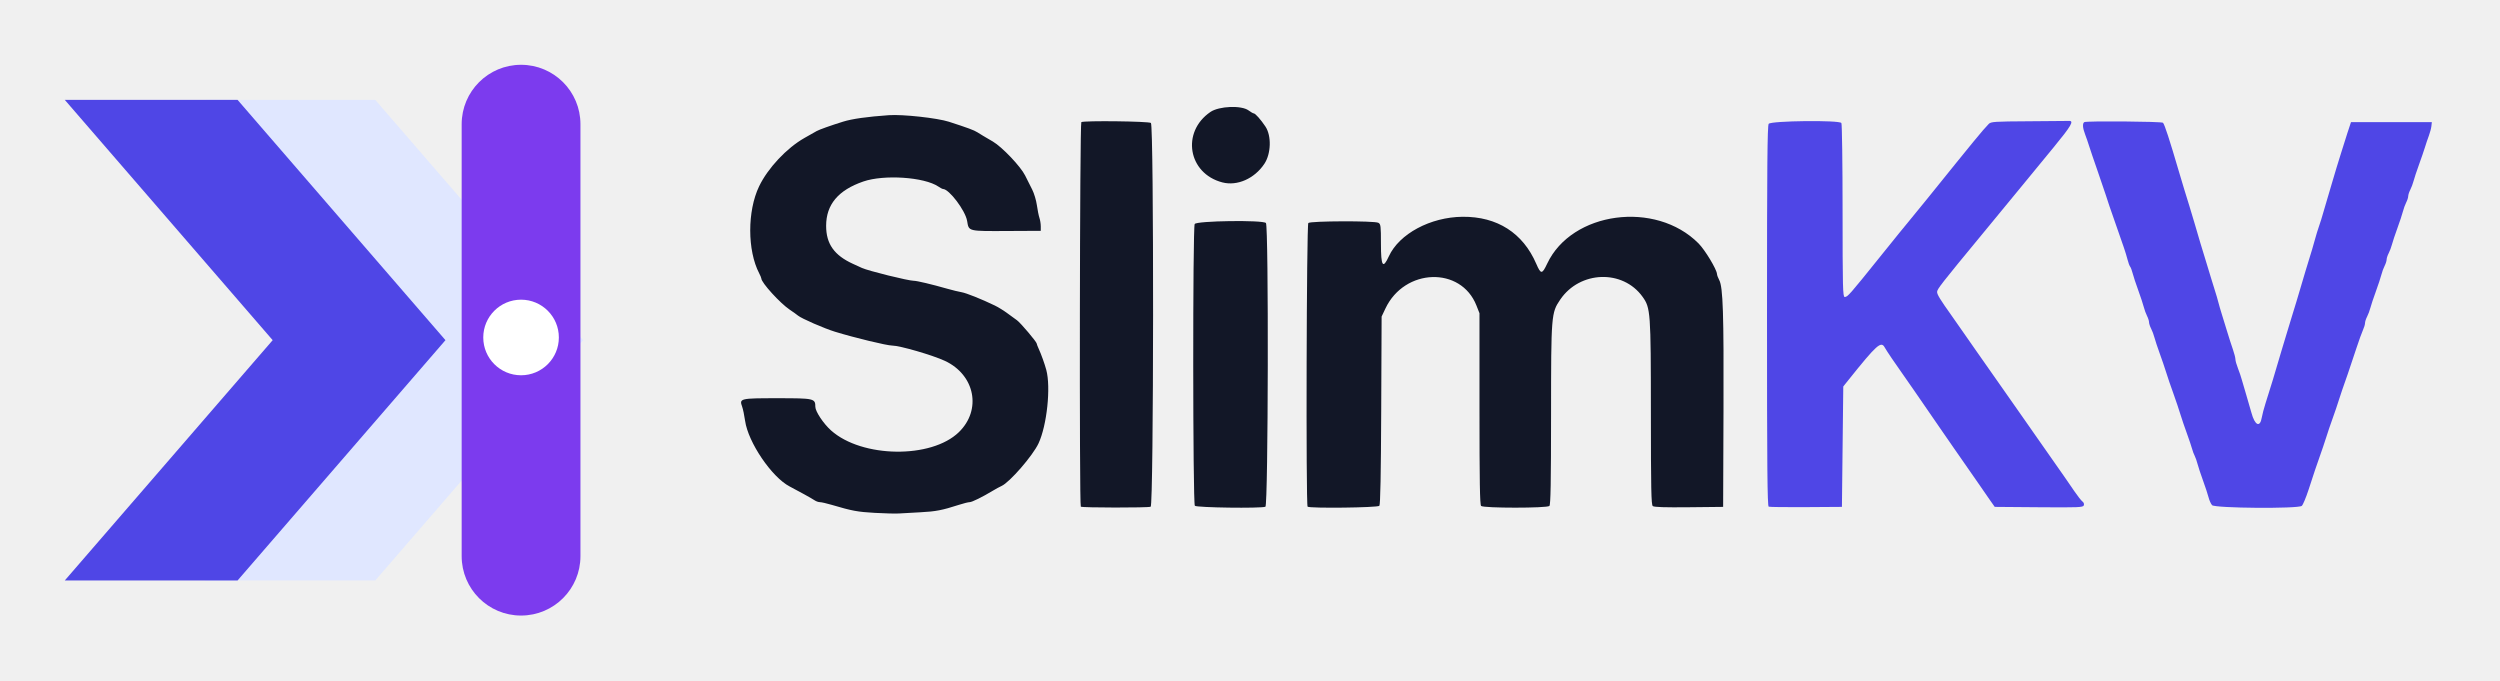
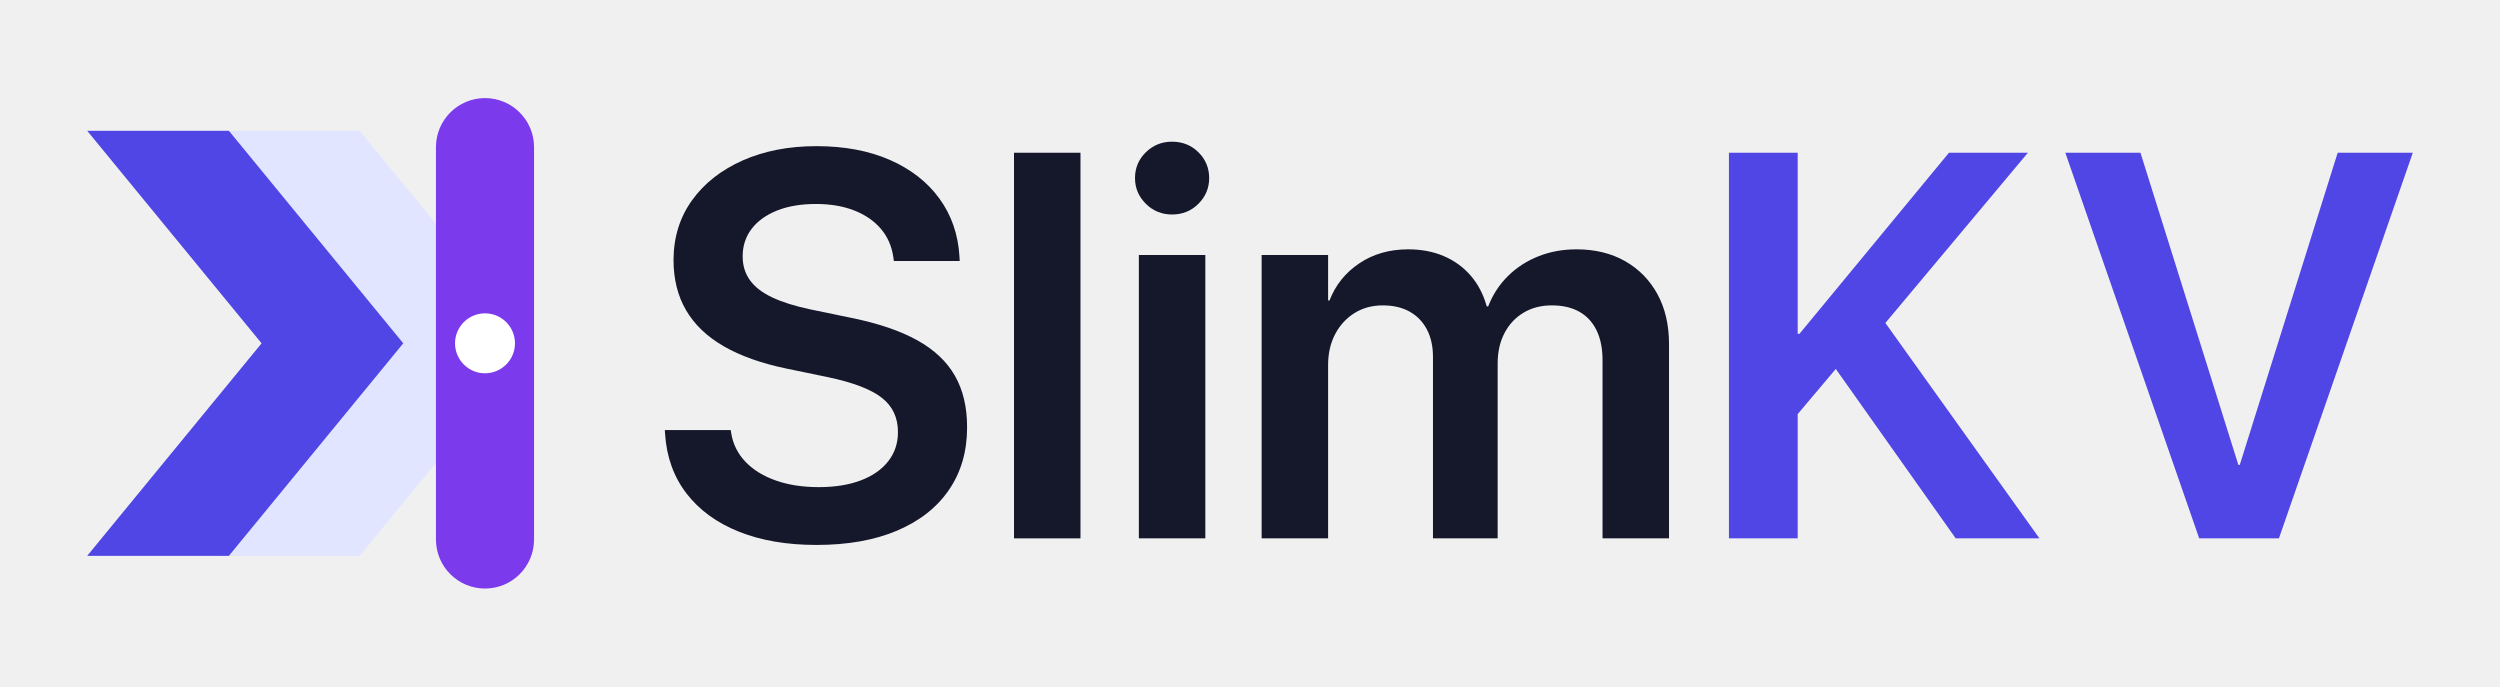
- <svg xmlns="http://www.w3.org/2000/svg" width="463" height="126" viewBox="0 0 463 126" role="img" aria-labelledby="title">
-   <g transform="translate(-8 -1)">
-     <g id="beacon">
-       <path fill="#e0e7ff" d="M46 19.5H77.5L116 64 77.5 108.5H46L84.5 64Z" />
-       <path fill="#4f46e6" d="M20 19.5H52L90.5 64 52 108.5H20L58.5 64Z" />
-       <rect x="93.5" y="13" width="22" height="102" rx="11" fill="#7c3bee" />
-       <circle cx="104.5" cy="63.5" r="7" fill="#fff" />
+ <svg xmlns="http://www.w3.org/2000/svg" width="458.762" height="126" viewBox="0 0 458.762 126" role="img" aria-label="SlimKV">
+   <g transform="translate(8 18)">
+     <g id="slimkv-beacon">
+       <path fill="#E1E5FF" d="M32 6H58L90 45 58 84H32L64 45Z" />
+       <path fill="#4F46E5" d="M8 6H34L66 45 34 84H8L40 45Z" />
+       <rect x="72" y="0" width="18" height="90" rx="9" fill="#7C3AED" />
+       <circle cx="81" cy="45" r="5.5" fill="#fff" />
    </g>
  </g>
-   <g id="wordmark-Slim" fill="#121727" transform="translate(-96 -1) scale(.25)">
-     <path d="M1032.008 383.934 C1019.197 383.209 1015.319 382.484 999.929 377.94 C996.315 376.873 992.478 376 991.402 376 C990.325 376 988.557 375.388 987.473 374.64 C985.685 373.407 975.273 367.626 969 364.384 C955.762 357.541 938.226 331.722 935.967 315.746 C935.403 311.761 934.425 307.067 933.794 305.316 C931.569 299.145 932.173 299 960.066 299 C987.146 299 988 299.194 988 305.351 C988 308.811 994.022 317.859 999.682 322.905 C1022.522 343.262 1073.873 343.956 1094.292 324.183 C1111.367 307.651 1106.307 281.747 1083.967 271.321 C1074.929 267.103 1050.472 260 1044.984 260 C1041.034 260 1016.908 254.166 1002.5 249.728 C994.518 247.268 977.827 239.993 975.235 237.844 C974.281 237.052 971.512 235.076 969.082 233.452 C961.964 228.697 948.018 213.38 947.994 210.293 C947.99 209.857 947.283 208.15 946.422 206.5 C937.587 189.574 937.554 160.33 946.35 142.026 C952.842 128.515 966.812 113.632 980 106.175 C984.125 103.842 988.175 101.551 989 101.084 C990.925 99.992 999.572 96.914 1008.5 94.141 C1015.315 92.024 1026.211 90.482 1042.5 89.329 C1052.741 88.605 1078.372 91.411 1087 94.202 C1100.847 98.68 1105.59 100.437 1108 101.98 C1109.375 102.86 1111.4 104.104 1112.5 104.745 C1113.6 105.386 1116.75 107.231 1119.5 108.845 C1126.386 112.888 1140.058 127.273 1143.408 134 C1144.914 137.025 1147.288 141.75 1148.683 144.5 C1150.078 147.25 1151.626 152.425 1152.121 156 C1152.617 159.575 1153.468 163.805 1154.011 165.399 C1154.555 166.994 1155 169.806 1155 171.649 L1155 175 1131.25 175.118 C1100.708 175.271 1101.772 175.528 1100.444 167.667 C1099.141 159.955 1087.076 144 1082.547 144 C1082.141 144 1080.614 143.193 1079.154 142.207 C1068.728 135.162 1038.903 133.151 1023.532 138.457 C1004.941 144.874 996 155.545 996 171.318 C996 184.696 1002.013 193.173 1016 199.515 C1017.925 200.388 1020.85 201.725 1022.5 202.486 C1027.168 204.64 1056.884 212 1060.912 212 C1063.28 212 1074.017 214.552 1086 217.964 C1089.575 218.982 1094.2 220.104 1096.278 220.458 C1099.846 221.065 1111.042 225.543 1120.981 230.338 C1123.445 231.527 1127.581 234.075 1130.171 236 C1132.762 237.925 1136.003 240.285 1137.373 241.245 C1139.921 243.031 1152 257.296 1152 258.52 C1152 258.893 1152.655 260.616 1153.455 262.349 C1155.293 266.328 1157.855 273.456 1159.081 278 C1162.555 290.877 1159.567 319.153 1153.322 332.5 C1149.072 341.584 1131.944 361.31 1125.984 363.987 C1124.618 364.601 1121.7 366.189 1119.5 367.517 C1111.702 372.222 1104.033 376 1102.279 376 C1101.3 376 1097.8 376.874 1094.5 377.942 C1082.065 381.968 1077.183 382.917 1066 383.483 C1059.675 383.802 1052.475 384.207 1050 384.381 C1047.525 384.555 1039.429 384.354 1032.008 383.934 Z M1184.667 379.333 C1183.493 378.159 1183.876 95.195 1185.052 94.468 C1187.017 93.253 1235.089 93.829 1236.602 95.085 C1238.863 96.961 1238.681 378.525 1236.418 379.393 C1234.256 380.223 1185.5 380.166 1184.667 379.333 Z M1269.14 378.669 C1267.628 376.847 1267.516 172.772 1269.027 169.95 C1270.306 167.56 1319.461 166.861 1321.8 169.2 C1323.879 171.279 1323.503 378.593 1321.418 379.393 C1317.961 380.72 1270.295 380.06 1269.14 378.669 Z M1352.667 379.333 C1351.364 378.031 1351.891 170.509 1353.2 169.2 C1354.756 167.644 1402.185 167.493 1405.066 169.035 C1406.841 169.985 1407 171.258 1407 184.535 C1407 201.301 1408.416 203.568 1412.851 193.902 C1420.501 177.225 1443.667 164.799 1467.5 164.588 C1493.088 164.362 1512.191 176.561 1522.066 199.434 C1525.485 207.352 1526.371 207.34 1530.147 199.322 C1548.365 160.632 1610.481 152.315 1642.26 184.311 C1647.105 189.189 1655.784 203.581 1655.943 207 C1655.981 207.825 1656.732 209.85 1657.612 211.5 C1660.408 216.744 1661.035 236.134 1660.763 309 L1660.5 379.5 1635.123 379.767 C1617.241 379.956 1609.341 379.698 1608.373 378.895 C1607.234 377.949 1606.996 366.155 1606.976 309.628 C1606.951 235.067 1606.739 232.13 1600.808 223.856 C1586.155 203.419 1554.348 204.51 1539.815 225.948 C1533.156 235.772 1533.05 237.104 1533.024 311.05 C1533.006 361.451 1532.709 377.891 1531.8 378.8 C1530.095 380.505 1482.905 380.505 1481.2 378.8 C1480.289 377.889 1480 360.538 1480 306.823 L1480 236.046 1477.75 230.331 C1466.28 201.197 1424.544 202.54 1410.344 232.5 L1407.5 238.5 1407.205 307.952 C1407.002 355.696 1406.573 377.809 1405.832 378.702 C1404.678 380.093 1354.028 380.694 1352.667 379.333 Z M1289.5 139.115 C1264.103 132.505 1258.916 101.824 1280.68 86.94 C1287.068 82.571 1303.664 81.897 1308.932 85.792 C1310.575 87.006 1312.303 88 1312.772 88 C1313.923 88 1317.98 92.562 1321.422 97.726 C1325.996 104.588 1325.635 117.83 1320.67 125.309 C1313.359 136.324 1300.559 141.994 1289.5 139.115 Z" fill-rule="evenodd" />
-   </g>
-   <g id="wordmark-KV" fill="#4f46e6" transform="translate(-96 -1) scale(.25)">
-     <path d="M1694.25 379.346 C1693.258 378.939 1693 349.748 1693 238.108 C1693 127.076 1693.264 97.033 1694.25 95.728 C1695.976 93.445 1746.675 92.878 1748.099 95.126 C1748.578 95.882 1748.976 125.188 1748.985 160.25 C1748.998 217.077 1749.168 224 1750.545 224 C1752.708 224 1754.018 222.512 1776.5 194.538 C1787.5 180.85 1796.972 169.167 1797.549 168.576 C1798.126 167.984 1804.401 160.3 1811.495 151.5 C1847.372 106.992 1852.407 100.865 1857.25 95.822 C1858.853 94.153 1861.346 93.986 1887 93.833 C1902.4 93.742 1915.781 93.629 1916.736 93.583 C1920.633 93.396 1918.378 97.275 1905.449 113 C1897.987 122.075 1886.53 136.025 1879.989 144 C1873.448 151.975 1860.852 167.275 1851.999 178 C1822.289 213.99 1819 218.201 1819 220.252 C1819 222.18 1821.253 225.87 1829.533 237.5 C1831.491 240.25 1835.108 245.425 1837.572 249 C1840.036 252.575 1844.747 259.325 1848.041 264 C1857.938 278.047 1860.142 281.188 1865.223 288.5 C1869.536 294.706 1874.57 301.89 1885.194 317 C1886.935 319.475 1890.547 324.65 1893.223 328.5 C1897.528 334.694 1901.191 339.923 1913.193 357 C1914.932 359.475 1918.305 364.379 1920.687 367.897 C1923.07 371.415 1925.763 374.837 1926.672 375.502 C1927.657 376.222 1928.068 377.381 1927.689 378.369 C1927.111 379.874 1924.034 380.003 1894.374 379.764 L1861.696 379.5 1857.831 374 C1855.706 370.975 1851.814 365.35 1849.184 361.5 C1844.679 354.905 1839.177 346.993 1831.105 335.5 C1829.173 332.75 1825.437 327.35 1822.801 323.5 C1820.165 319.65 1815.515 312.9 1812.467 308.5 C1809.419 304.1 1804.927 297.575 1802.485 294 C1800.042 290.425 1796.438 285.25 1794.476 282.5 C1788.37 273.944 1781.558 263.871 1780.195 261.382 C1777.497 256.454 1774.348 259.276 1753.5 285.299 L1749.5 290.292 1749 334.896 L1748.5 379.5 1722 379.679 C1707.425 379.778 1694.938 379.628 1694.25 379.346 Z M2022.713 378.235 C2021.834 377.265 2020.664 374.677 2020.113 372.485 C2019.561 370.293 2017.71 364.675 2016 360 C2014.29 355.325 2012.449 349.754 2011.911 347.62 C2011.372 345.487 2010.427 342.797 2009.809 341.644 C2009.192 340.491 2008.332 338.186 2007.898 336.524 C2007.464 334.861 2005.72 329.675 2004.021 325 C2002.323 320.325 2000.324 314.475 1999.58 312 C1998.835 309.525 1997.671 305.925 1996.994 304 C1996.316 302.075 1994.989 298.25 1994.044 295.5 C1993.099 292.75 1991.751 288.925 1991.05 287 C1990.348 285.075 1989.165 281.475 1988.42 279 C1987.676 276.525 1985.677 270.675 1983.978 266 C1982.28 261.325 1980.481 255.896 1979.981 253.935 C1979.482 251.973 1978.384 249.048 1977.543 247.435 C1976.701 245.821 1976.01 243.69 1976.006 242.7 C1976.003 241.711 1975.338 239.62 1974.529 238.055 C1973.719 236.49 1972.619 233.475 1972.084 231.355 C1971.548 229.235 1969.71 223.675 1968 219 C1966.29 214.325 1964.441 208.718 1963.893 206.539 C1963.344 204.361 1962.492 202.093 1962 201.5 C1961.508 200.907 1960.662 198.639 1960.12 196.461 C1959.579 194.282 1958.352 190.25 1957.395 187.5 C1956.437 184.75 1954.832 180.137 1953.827 177.25 C1952.822 174.363 1951.178 169.637 1950.173 166.75 C1949.168 163.863 1947.563 159.25 1946.606 156.5 C1945.648 153.75 1944.467 150.15 1943.98 148.5 C1943.494 146.85 1940.812 138.975 1938.021 131 C1935.231 123.025 1932.326 114.475 1931.566 112 C1930.807 109.525 1929.488 105.7 1928.636 103.5 C1926.814 98.792 1926.588 95.373 1928.041 94.475 C1929.619 93.499 1985.349 93.949 1986.345 94.945 C1987.505 96.105 1991.181 107.354 1997.962 130.5 C2000.299 138.474 2003.867 150.213 2006.017 157 C2006.976 160.025 2008.729 165.875 2009.915 170 C2012.47 178.894 2015.613 189.389 2018 197 C2018.949 200.025 2020.727 205.875 2021.952 210 C2023.177 214.125 2024.639 218.85 2025.2 220.5 C2025.761 222.15 2026.677 225.3 2027.237 227.5 C2027.796 229.7 2029.035 233.975 2029.99 237 C2030.944 240.025 2032.746 245.875 2033.993 250 C2035.241 254.125 2037.102 259.903 2038.131 262.839 C2039.159 265.775 2040 269.067 2040 270.154 C2040 271.24 2040.839 274.238 2041.864 276.815 C2042.889 279.392 2044.206 283.3 2044.791 285.5 C2045.376 287.7 2046.827 292.65 2048.015 296.5 C2049.203 300.35 2050.924 306.291 2051.838 309.702 C2054.387 319.212 2058.234 321.014 2059.527 313.303 C2059.878 311.211 2061.096 306.575 2062.234 303 C2066.501 289.601 2068.703 282.347 2074.224 263.5 C2075.352 259.65 2077.051 254.025 2078 251 C2078.949 247.975 2080.727 242.125 2081.952 238 C2083.177 233.875 2084.628 229.15 2085.176 227.5 C2085.724 225.85 2086.996 221.575 2088.003 218 C2089.01 214.425 2090.741 208.575 2091.85 205 C2096.255 190.795 2098.191 184.324 2099.177 180.5 C2099.745 178.3 2100.996 174.25 2101.958 171.5 C2102.92 168.75 2104.19 164.7 2104.781 162.5 C2105.371 160.3 2106.825 155.35 2108.01 151.5 C2109.196 147.65 2110.99 141.575 2111.997 138 C2113.004 134.425 2114.276 130.15 2114.824 128.5 C2115.372 126.85 2116.833 122.125 2118.07 118 C2119.307 113.875 2121.509 106.9 2122.963 102.5 L2125.608 94.5 2155.554 94.5 L2185.5 94.5 2185.185 97.425 C2185.011 99.034 2184.182 102.184 2183.342 104.425 C2182.501 106.666 2181.196 110.525 2180.44 113 C2179.684 115.475 2177.677 121.325 2175.978 126 C2174.28 130.675 2172.481 136.104 2171.981 138.065 C2171.482 140.027 2170.384 142.952 2169.543 144.565 C2168.701 146.179 2168.01 148.31 2168.006 149.3 C2168.003 150.289 2167.338 152.38 2166.529 153.945 C2165.719 155.51 2164.619 158.525 2164.084 160.645 C2163.548 162.765 2161.71 168.325 2160 173 C2158.29 177.675 2156.481 183.104 2155.981 185.065 C2155.482 187.027 2154.384 189.952 2153.543 191.565 C2152.701 193.179 2152.01 195.31 2152.006 196.3 C2152.003 197.289 2151.338 199.38 2150.529 200.945 C2149.719 202.51 2148.619 205.525 2148.084 207.645 C2147.548 209.765 2145.71 215.325 2144 220 C2142.29 224.675 2140.481 230.104 2139.981 232.065 C2139.482 234.027 2138.384 236.952 2137.543 238.565 C2136.701 240.179 2136.01 242.332 2136.006 243.349 C2136.003 244.366 2135.341 246.616 2134.535 248.349 C2133.73 250.082 2131.51 256.225 2129.602 262 C2124.638 277.025 2121.327 286.753 2119.05 293 C2118.348 294.925 2117.165 298.525 2116.42 301 C2115.676 303.475 2113.686 309.325 2112 314 C2110.314 318.675 2108.324 324.525 2107.58 327 C2106.835 329.475 2105.652 333.075 2104.95 335 C2103.746 338.305 2101.738 344.088 2099.048 352 C2098.394 353.925 2096.25 360.45 2094.285 366.5 C2092.319 372.55 2090.015 378.062 2089.164 378.75 C2086.402 380.983 2024.767 380.505 2022.713 378.235 Z" fill-rule="evenodd" />
+   <g transform="translate(118.7228 98.7916) scale(1.004331)">
+     <path fill="#15182B" d="M30.965 1.203 Q22.868 1.203 16.804 -1.219 Q10.740 -3.642 7.238 -8.183 Q3.736 -12.724 3.312 -19.024 L3.263 -19.785 L15.299 -19.785 L15.397 -19.179 Q15.903 -16.174 18.015 -13.973 Q20.127 -11.773 23.553 -10.567 Q26.978 -9.361 31.376 -9.361 Q35.836 -9.361 39.075 -10.593 Q42.314 -11.825 44.086 -14.093 Q45.857 -16.360 45.857 -19.386 L45.857 -19.435 Q45.857 -23.393 42.897 -25.697 Q39.938 -28.001 33.110 -29.443 L25.529 -31.013 Q18.614 -32.449 14.023 -35.100 Q9.431 -37.751 7.141 -41.684 Q4.851 -45.618 4.851 -50.853 L4.851 -50.902 Q4.884 -57.114 8.236 -61.773 Q11.588 -66.431 17.480 -69.047 Q23.373 -71.662 30.955 -71.662 Q38.644 -71.662 44.388 -69.142 Q50.133 -66.622 53.434 -62.081 Q56.735 -57.539 57.095 -51.514 L57.143 -50.674 L45.107 -50.674 L45.026 -51.295 Q44.596 -54.383 42.736 -56.559 Q40.877 -58.735 37.854 -59.916 Q34.831 -61.098 30.865 -61.098 Q26.765 -61.098 23.752 -59.890 Q20.739 -58.683 19.112 -56.538 Q17.484 -54.394 17.484 -51.548 L17.484 -51.499 Q17.484 -49.036 18.801 -47.186 Q20.118 -45.337 22.857 -44.038 Q25.596 -42.740 29.845 -41.838 L37.426 -40.269 Q44.761 -38.768 49.409 -36.180 Q54.057 -33.592 56.273 -29.697 Q58.490 -25.803 58.490 -20.323 L58.490 -20.274 Q58.490 -13.699 55.186 -8.870 Q51.882 -4.041 45.715 -1.419 Q39.548 1.203 30.965 1.203 Z " transform="translate(0 0)" />
+     <path fill="#15182B" d="M5.338 -0.000 L5.338 -70.459 L17.484 -70.459 L17.484 -0.000 Z " transform="translate(61.7227 0)" />
+     <path fill="#15182B" d="M5.328 -0.000 L5.328 -51.771 L17.473 -51.771 L17.473 -0.000 Z M11.401 -59.174 Q8.569 -59.174 6.597 -61.139 Q4.625 -63.103 4.625 -65.826 Q4.625 -68.597 6.597 -70.538 Q8.569 -72.478 11.401 -72.478 Q14.265 -72.478 16.220 -70.538 Q18.176 -68.597 18.176 -65.826 Q18.176 -63.103 16.220 -61.139 Q14.265 -59.174 11.401 -59.174 Z " transform="translate(84.5448 0)" />
+     <path fill="#15182B" d="M4.961 -0.000 L4.961 -51.771 L17.106 -51.771 L17.106 -43.468 L17.363 -43.468 Q18.995 -47.691 22.804 -50.250 Q26.613 -52.809 31.728 -52.809 Q35.333 -52.809 38.218 -51.584 Q41.103 -50.359 43.131 -48.040 Q45.158 -45.720 46.094 -42.379 L46.351 -42.379 Q47.612 -45.609 49.973 -47.937 Q52.333 -50.265 55.534 -51.537 Q58.735 -52.809 62.469 -52.809 Q67.577 -52.809 71.373 -50.649 Q75.169 -48.489 77.281 -44.614 Q79.394 -40.739 79.394 -35.522 L79.394 -0.000 L67.249 -0.000 L67.249 -32.533 Q67.249 -35.755 66.166 -37.990 Q65.083 -40.225 63.025 -41.397 Q60.967 -42.568 57.970 -42.568 Q55.033 -42.568 52.801 -41.224 Q50.568 -39.879 49.328 -37.494 Q48.087 -35.108 48.087 -31.982 L48.087 -0.000 L36.267 -0.000 L36.267 -33.152 Q36.267 -36.073 35.151 -38.183 Q34.035 -40.292 31.994 -41.430 Q29.953 -42.568 27.103 -42.568 Q24.168 -42.568 21.918 -41.157 Q19.669 -39.745 18.388 -37.302 Q17.106 -34.859 17.106 -31.681 L17.106 -0.000 Z " transform="translate(107.3458 0)" />
+     <path fill="#4F46E5" d="M18.124 -21.926 L18.124 -37.373 L19.103 -37.373 L46.420 -70.459 L60.841 -70.459 L34.189 -38.625 L32.204 -38.625 Z M6.217 -0.000 L6.217 -70.459 L18.779 -70.459 L18.779 -0.000 Z M47.652 -0.000 L23.971 -33.455 L33.001 -41.869 L62.949 -0.000 Z " transform="translate(191.4716 0)" />
+     <path fill="#4F46E5" d="M25.759 -0.000 L1.298 -70.459 L15.026 -70.459 L32.914 -13.422 L33.171 -13.422 L51.060 -70.459 L64.787 -70.459 L40.326 -0.000 Z " transform="translate(257.8544 0)" />
  </g>
</svg>
